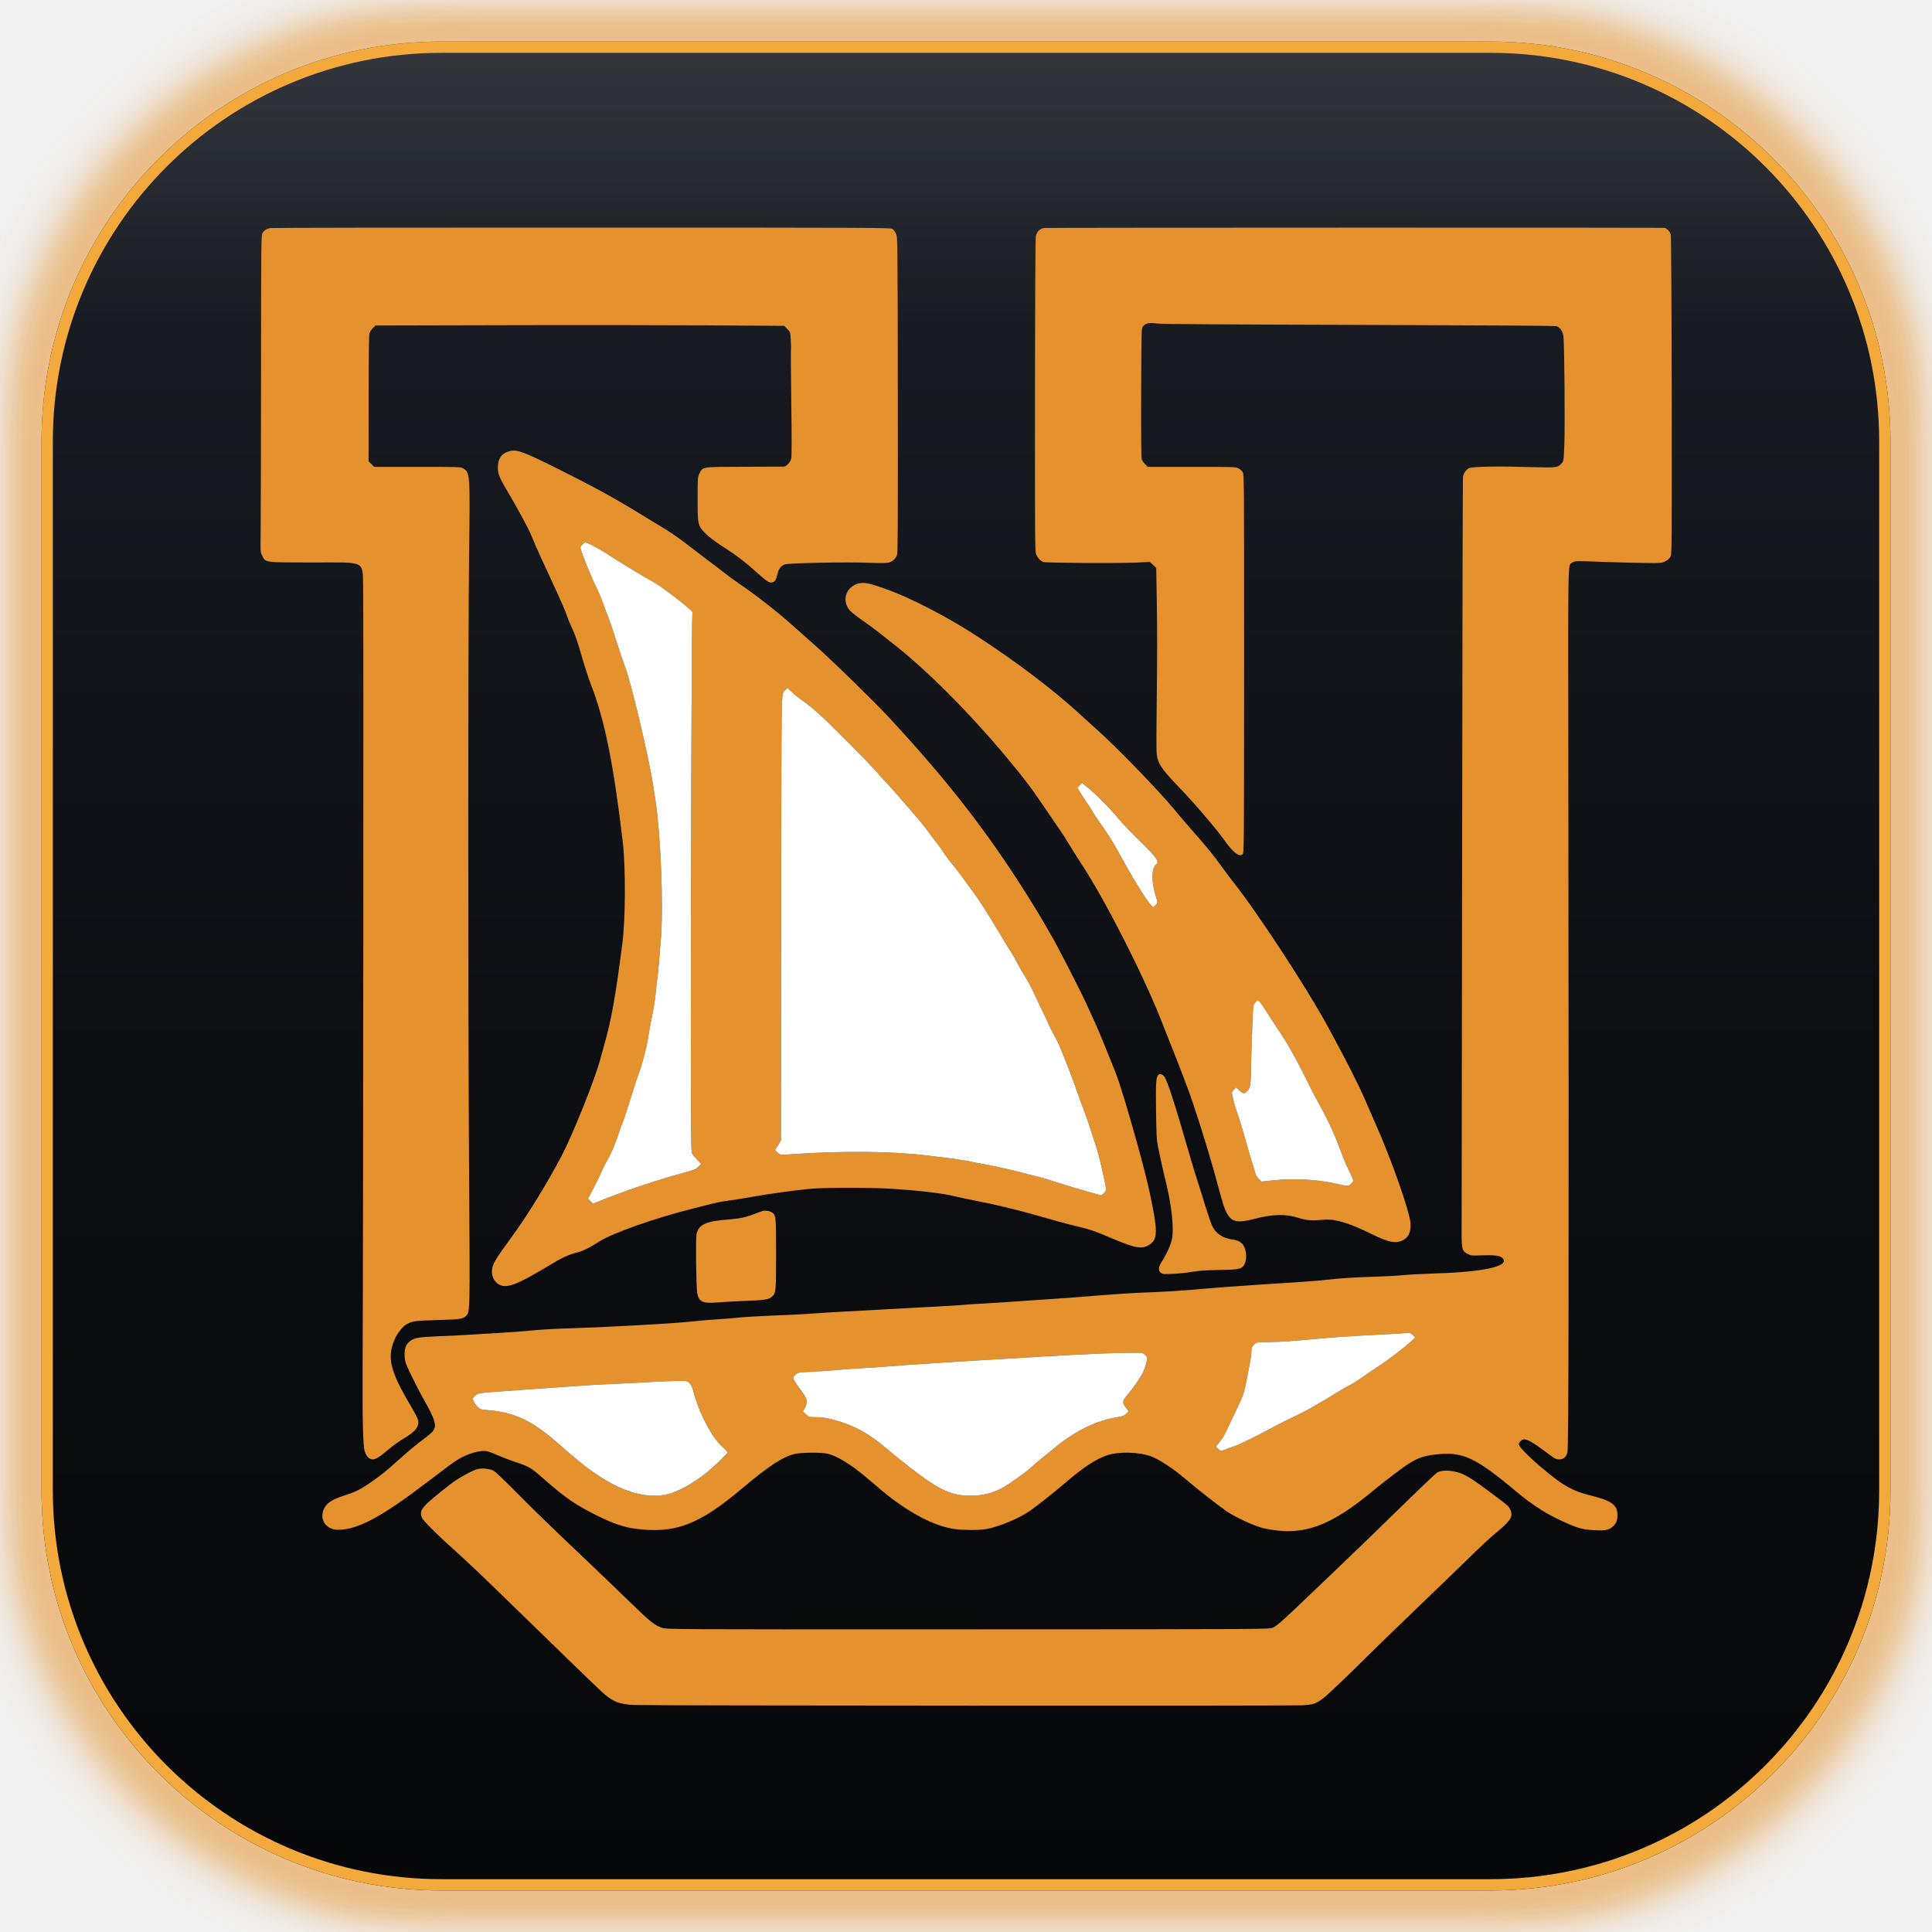
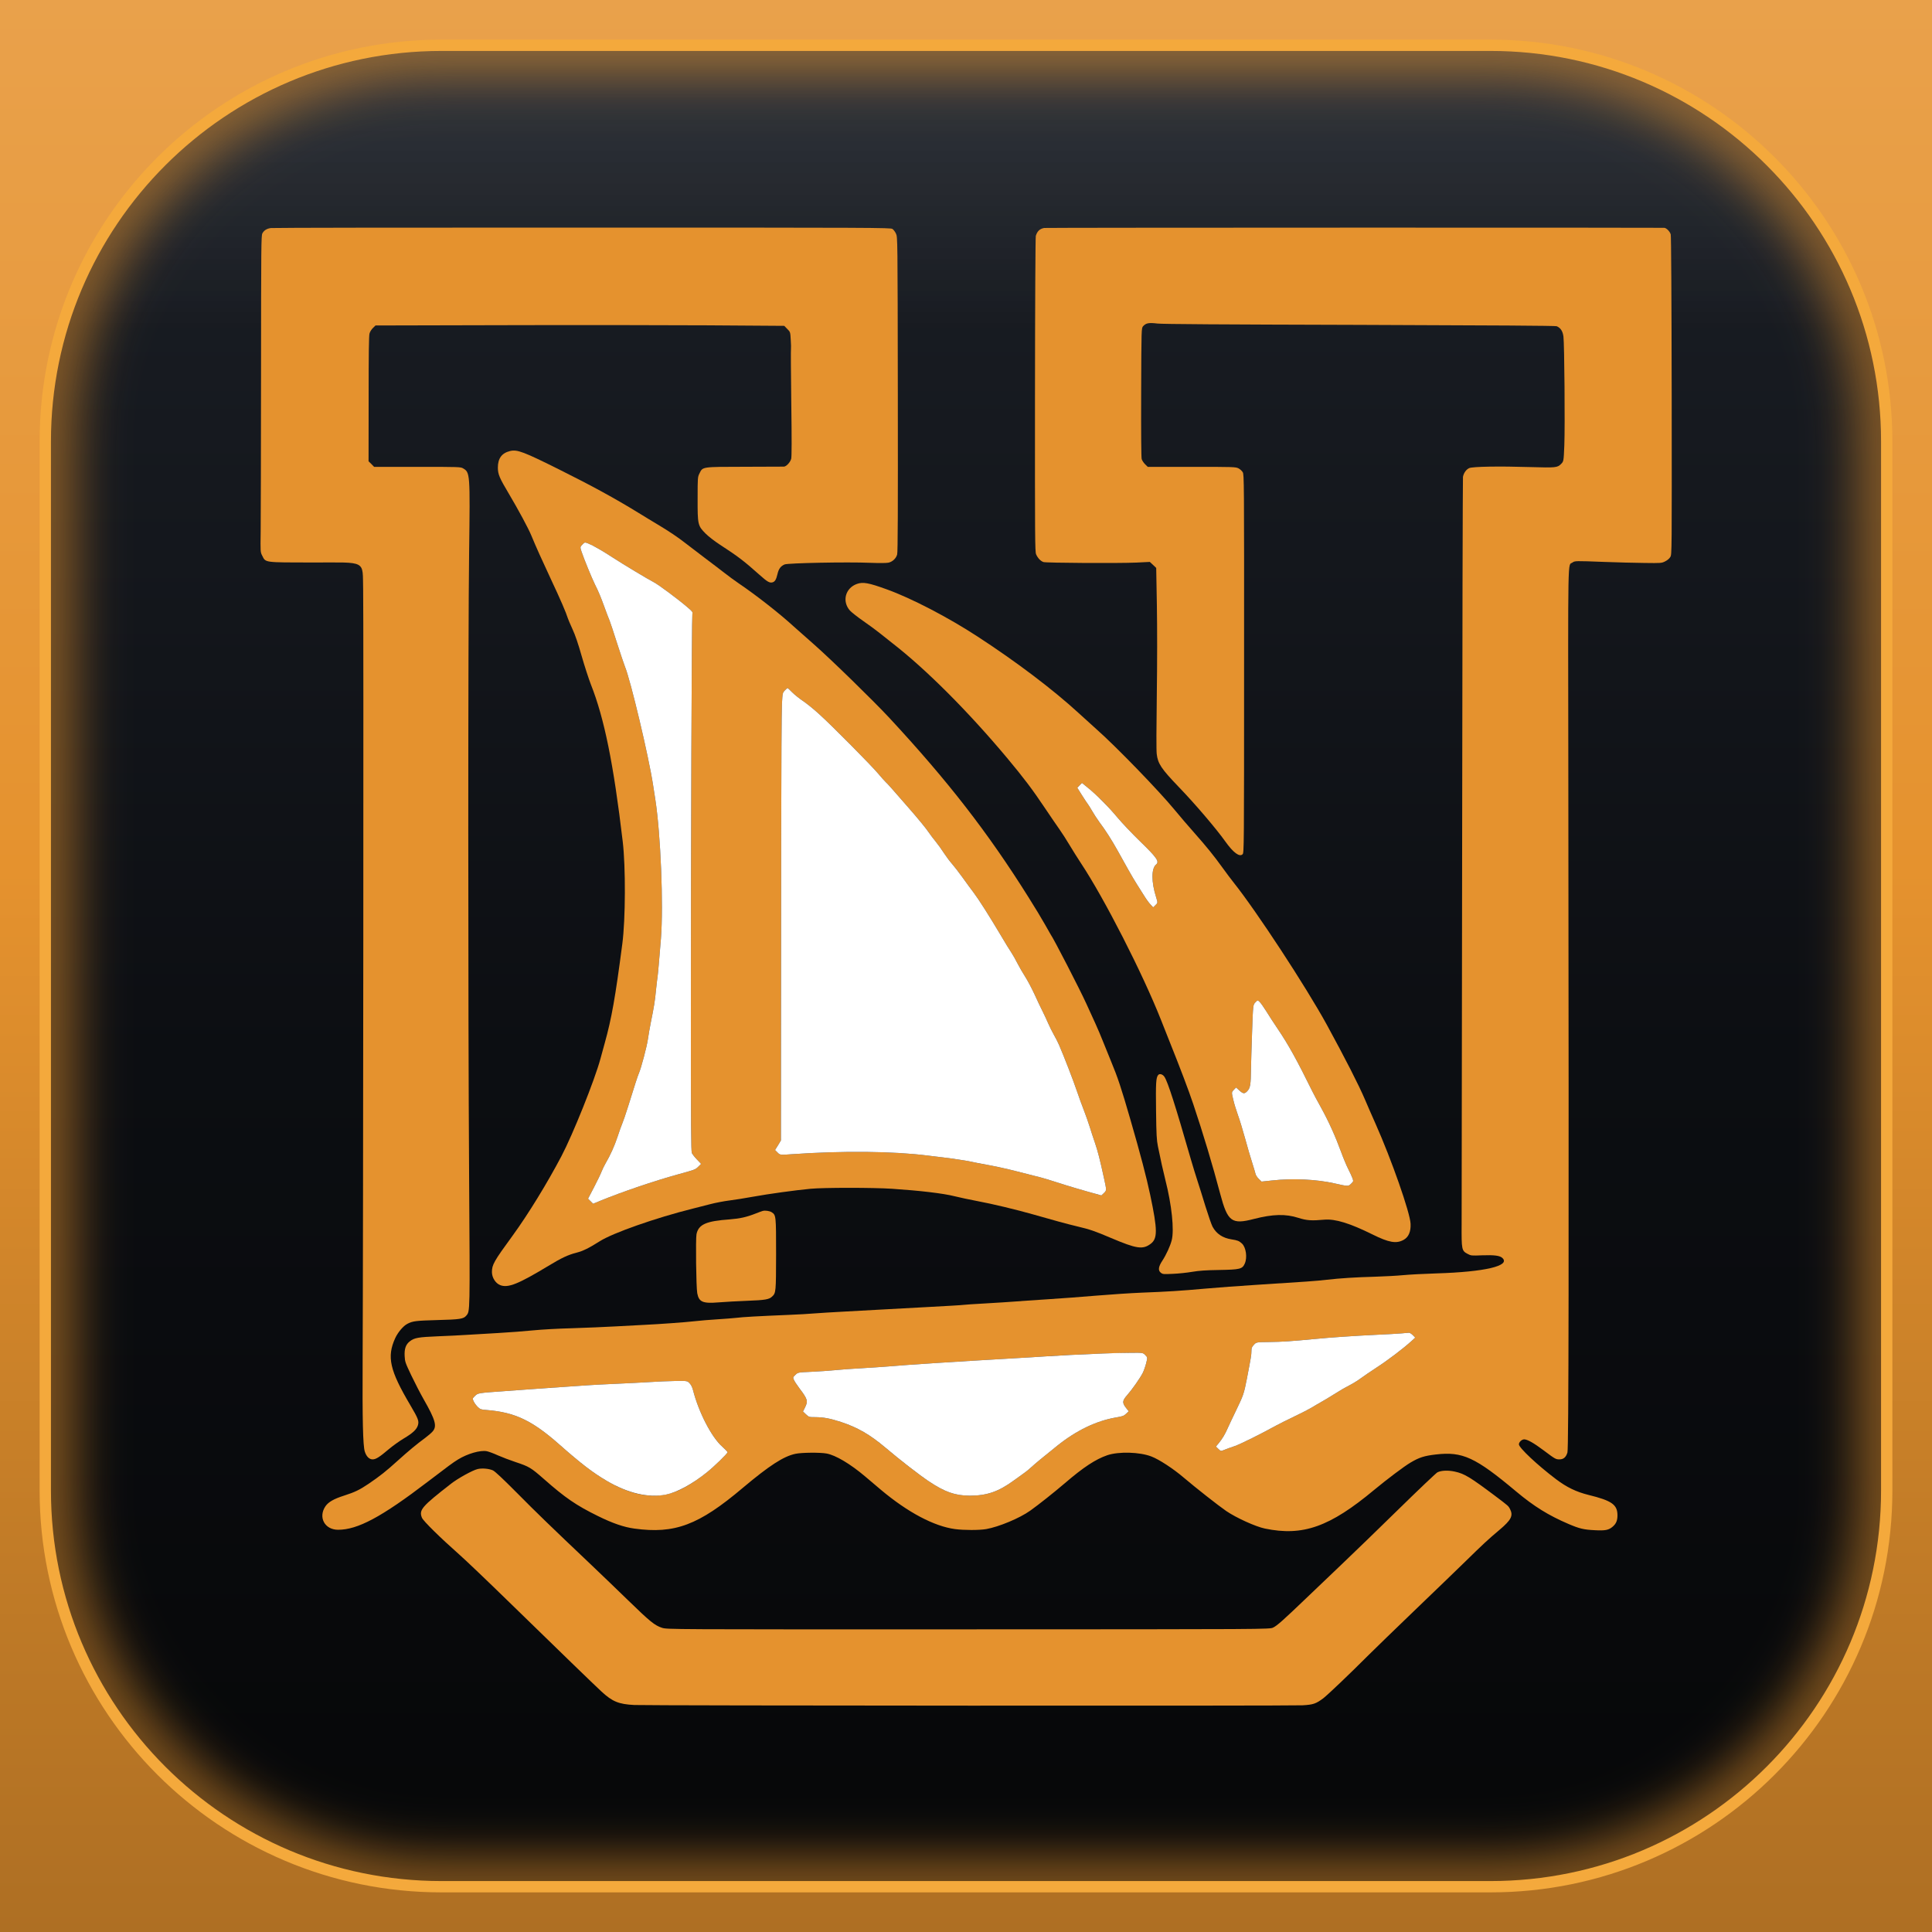
<svg xmlns="http://www.w3.org/2000/svg" width="1024" height="1024" viewBox="0 0 1024 1024" role="img" aria-label="Midjourney-U app icon">
  <defs>
    <linearGradient id="tile_body" x1="0" y1="22" x2="0" y2="1002" gradientUnits="userSpaceOnUse">
      <stop offset="0" stop-color="#1C2027" />
      <stop offset=".55" stop-color="#0C0E12" />
      <stop offset="1" stop-color="#060708" />
    </linearGradient>
    <linearGradient id="tile_sheen" x1="0" y1="0" x2="0" y2="1">
      <stop offset="0" stop-color="#ffffff" stop-opacity=".11" />
      <stop offset=".16" stop-color="#ffffff" stop-opacity="0" />
    </linearGradient>
    <filter id="tile_glow" x="-30%" y="-30%" width="160%" height="160%" color-interpolation-filters="sRGB">
      <feGaussianBlur stdDeviation="13" />
    </filter>
    <clipPath id="tile_bodyclip">
      <rect x="22" y="22" width="980" height="980" rx="212" ry="212" />
    </clipPath>
+     <linearGradient id="fb_border" x1="0" y1="0" x2="0" y2="1024" gradientUnits="userSpaceOnUse">
+       <stop offset="0" stop-color="#e9a14b" />
+       <stop offset=".45" stop-color="#E5922E" />
+       <stop offset="1" stop-color="#ae6f23" />
+     </linearGradient>
  </defs>
-   <g filter="url(#tile_glow)" opacity="0.95">
-     <rect x="18" y="18" width="988" height="988" rx="216" ry="216" fill="none" stroke="#E5922E" stroke-width="20" />
-   </g>
+   <rect x="0" y="0" width="1024" height="1024" fill="url(#fb_border)" />
  <g clip-path="url(#tile_bodyclip)">
    <rect x="22" y="22" width="980" height="980" rx="212" ry="212" fill="url(#tile_body)" />
    <rect x="22" y="22" width="980" height="980" rx="212" ry="212" fill="url(#tile_sheen)" />
+     <rect x="22" y="22" width="980" height="980" rx="212" ry="212" fill="none" stroke="#E5922E" stroke-width="36" opacity="0.55" filter="url(#tile_glow)" />
    <svg x="120.0" y="120.0" width="784" height="784" viewBox="379.6 333.0 1906.4 1996.3" preserveAspectRatio="xMidYMid meet" overflow="visible">
      <g transform="translate(0,2664) scale(0.1,-0.1)">
        <g fill="#E5922E">
          <path d="M3948 23288 c-56 -7 -94 -31 -116 -72 -16 -29 -17 -161 -18 -1891 -1 -1023 -3 -1984 -5 -2135 -4 -275 -4 -275 21 -324 48 -95 17 -91 682 -92 742 0 669 39 680 -367 7 -253 1 -8850 -7 -10417 -4 -776 4 -1136 29 -1214 21 -67 60 -106 106 -106 44 0 93 31 220 139 52 44 142 108 200 143 120 71 174 121 191 178 17 57 5 89 -101 269 -280 473 -321 654 -205 908 37 79 109 165 165 193 72 37 115 42 400 50 311 8 356 15 394 60 51 62 50 10 38 1888 -15 2324 -15 7260 0 8407 14 1077 13 1084 -82 1140 -34 19 -50 20 -617 20 l-583 0 -37 38 -38 37 1 843 c0 615 3 853 12 882 6 23 27 56 46 74 l35 34 1723 4 c948 3 2189 1 2758 -2 l1035 -7 41 -42 c41 -41 41 -41 47 -150 4 -59 5 -111 3 -115 -3 -4 -1 -330 4 -725 7 -516 6 -731 -1 -762 -12 -46 -64 -103 -97 -106 -9 0 -246 -1 -527 -2 -589 -1 -569 2 -614 -90 -24 -48 -25 -53 -25 -335 -1 -357 2 -370 108 -477 41 -41 122 -103 191 -148 249 -162 324 -219 537 -409 105 -94 135 -111 174 -101 33 9 50 36 68 113 16 70 43 106 96 129 45 19 843 35 1152 22 129 -5 224 -4 250 2 55 12 103 58 117 111 9 31 11 597 9 2162 -3 2120 -3 2120 -25 2167 -11 25 -33 54 -48 64 -26 17 -233 18 -4184 18 -2287 1 -4178 -2 -4203 -6z" />
          <path d="M14383 23289 c-61 -12 -94 -44 -113 -108 -5 -19 -10 -907 -11 -2144 -1 -1952 0 -2115 15 -2152 22 -51 61 -92 100 -105 40 -12 1007 -18 1253 -7 l182 9 43 -40 43 -41 9 -503 c5 -312 5 -775 -1 -1218 -6 -429 -7 -745 -1 -790 15 -130 61 -199 297 -445 221 -229 508 -566 628 -735 108 -152 193 -215 234 -173 19 19 20 60 20 2571 1 2479 0 2553 -18 2584 -10 18 -36 42 -58 53 -39 19 -60 20 -632 20 l-592 0 -36 35 c-19 19 -40 50 -46 70 -6 23 -9 332 -7 902 3 866 3 866 27 892 39 42 76 49 193 35 74 -8 840 -13 2733 -18 1818 -6 2638 -11 2655 -18 53 -23 81 -66 91 -139 13 -100 22 -1212 12 -1467 -9 -218 -9 -218 -45 -254 -49 -49 -70 -51 -414 -41 -421 13 -778 7 -825 -14 -40 -18 -74 -65 -84 -118 -3 -19 -9 -2229 -11 -4910 -3 -2681 -6 -5010 -7 -5175 -2 -348 0 -360 83 -403 43 -23 52 -24 193 -18 165 6 240 -4 274 -36 113 -106 -236 -188 -887 -208 -168 -5 -372 -16 -455 -24 -82 -8 -253 -17 -380 -21 -262 -7 -463 -20 -650 -41 -134 -16 -274 -26 -955 -69 -217 -14 -521 -36 -675 -50 -345 -31 -524 -42 -865 -55 -146 -6 -420 -24 -610 -40 -190 -16 -491 -39 -670 -50 -179 -11 -374 -25 -435 -30 -60 -5 -236 -16 -390 -25 -154 -8 -290 -18 -302 -20 -12 -3 -237 -16 -500 -30 -263 -14 -552 -29 -643 -35 -91 -5 -295 -17 -455 -25 -159 -8 -344 -20 -410 -25 -66 -6 -223 -15 -350 -20 -410 -17 -625 -29 -708 -40 -45 -5 -161 -14 -257 -20 -96 -6 -231 -17 -300 -25 -131 -15 -477 -40 -690 -50 -69 -3 -237 -12 -375 -20 -137 -8 -403 -19 -590 -25 -198 -5 -419 -18 -530 -29 -104 -11 -318 -27 -475 -36 -157 -9 -348 -20 -425 -25 -77 -5 -250 -14 -385 -19 -264 -11 -316 -20 -377 -67 -55 -42 -76 -100 -71 -199 4 -78 8 -89 90 -262 48 -100 122 -244 166 -321 160 -280 184 -365 121 -436 -16 -19 -63 -59 -102 -88 -108 -79 -217 -169 -369 -306 -152 -138 -237 -206 -393 -312 -120 -81 -186 -113 -330 -159 -138 -44 -212 -86 -252 -144 -100 -148 -11 -316 169 -317 266 -1 587 171 1213 649 286 218 334 254 405 298 129 80 303 130 391 113 26 -5 93 -30 150 -56 57 -25 164 -66 237 -90 186 -62 207 -75 382 -228 289 -255 436 -356 731 -501 198 -98 351 -150 491 -169 545 -75 868 46 1463 549 358 301 550 426 711 460 83 18 333 20 420 4 122 -22 319 -139 519 -308 61 -51 157 -133 215 -182 362 -304 717 -492 1000 -530 123 -16 325 -16 420 0 171 30 452 147 595 249 110 78 324 248 469 372 250 215 414 322 571 376 155 52 437 44 595 -17 105 -40 297 -166 435 -284 166 -141 469 -379 575 -452 137 -93 397 -211 523 -237 512 -106 874 22 1476 524 173 143 402 316 489 367 116 69 185 91 340 109 362 42 532 -36 1087 -501 239 -200 434 -321 705 -437 145 -62 205 -77 355 -84 140 -8 189 2 242 49 46 40 63 82 63 152 0 144 -76 198 -390 275 -165 41 -294 103 -437 211 -253 191 -503 426 -503 472 0 30 39 67 71 67 43 0 127 -47 262 -148 157 -118 164 -122 215 -122 54 0 88 29 107 93 17 56 20 2582 12 9110 -4 3100 -9 2854 55 2900 33 24 38 24 428 9 168 -6 411 -13 540 -14 233 -3 235 -3 285 22 31 16 57 38 69 60 20 34 20 57 18 2175 -2 1319 -7 2154 -13 2177 -10 38 -58 87 -87 89 -76 4 -8348 3 -8369 -2z m4976 -14943 l32 -33 -55 -50 c-103 -94 -320 -259 -466 -353 -80 -52 -175 -117 -213 -145 -37 -28 -106 -71 -155 -96 -48 -24 -130 -71 -182 -105 -52 -33 -133 -82 -180 -109 -47 -26 -112 -65 -145 -85 -33 -20 -137 -74 -232 -119 -95 -45 -208 -102 -252 -126 -201 -111 -479 -249 -554 -275 -45 -15 -106 -37 -136 -49 -54 -22 -54 -22 -87 10 l-33 32 38 46 c45 54 88 125 118 196 12 28 62 133 111 235 105 216 111 236 151 440 55 285 61 320 61 370 0 43 5 56 33 86 33 36 33 36 212 38 172 2 291 10 615 41 212 21 529 42 820 56 140 6 293 15 340 19 47 4 94 8 106 9 11 0 34 -14 53 -33z m-3611 -269 c31 -32 31 -32 11 -111 -11 -44 -32 -102 -46 -130 -35 -69 -146 -227 -210 -299 -66 -75 -69 -103 -16 -171 l37 -47 -35 -33 c-30 -29 -46 -35 -134 -50 -268 -45 -539 -176 -797 -383 -211 -169 -295 -239 -348 -288 -30 -28 -77 -66 -105 -85 -27 -19 -85 -60 -128 -92 -208 -153 -366 -208 -599 -208 -197 1 -335 49 -552 194 -127 85 -387 286 -586 455 -207 175 -376 272 -597 345 -154 50 -237 65 -356 66 -76 0 -79 1 -119 38 l-40 38 26 52 c45 89 38 113 -77 265 -32 42 -64 92 -72 111 -14 32 -13 34 20 66 35 34 35 34 217 42 101 4 248 15 328 23 80 8 237 19 350 25 113 6 279 18 370 25 234 21 919 65 1700 110 146 8 330 19 410 25 324 22 903 46 1146 48 170 2 170 2 202 -31z m-6151 -379 c21 -22 37 -54 47 -94 77 -300 250 -635 395 -763 39 -35 71 -68 71 -75 0 -16 -178 -190 -275 -268 -121 -98 -257 -186 -369 -239 -290 -137 -616 -97 -988 122 -187 110 -343 229 -643 494 -364 321 -598 431 -975 461 -79 6 -87 9 -121 41 -20 19 -45 53 -55 75 -18 39 -18 39 17 74 40 39 41 40 387 64 84 6 244 17 355 26 111 8 303 21 427 30 124 8 281 19 350 24 69 5 242 14 385 20 143 6 346 17 450 23 105 7 262 14 351 15 160 2 160 2 191 -30z" />
          <path d="M7177 20279 c-114 -27 -167 -99 -167 -226 1 -89 21 -137 148 -350 128 -216 263 -466 303 -563 67 -162 137 -317 269 -600 124 -263 203 -447 225 -520 4 -14 32 -79 62 -145 38 -82 77 -197 124 -363 38 -133 94 -304 123 -380 183 -461 307 -1073 431 -2122 41 -343 38 -1052 -5 -1380 -95 -729 -145 -1009 -237 -1340 -19 -69 -46 -165 -59 -215 -76 -282 -371 -1019 -527 -1315 -194 -368 -450 -785 -656 -1068 -257 -352 -281 -395 -281 -496 1 -75 50 -151 113 -175 106 -40 243 15 650 261 176 107 264 148 377 177 90 23 172 64 314 154 175 112 758 317 1256 441 58 14 164 41 235 60 72 19 189 41 260 50 72 9 216 32 320 51 209 38 565 87 775 107 177 17 845 17 1100 0 376 -25 691 -62 845 -101 66 -17 206 -46 310 -66 195 -36 524 -115 745 -178 238 -69 488 -137 596 -162 177 -42 238 -63 459 -157 344 -146 428 -159 534 -80 96 71 95 187 -4 657 -50 238 -133 554 -268 1020 -124 428 -170 568 -265 796 -33 79 -80 196 -105 259 -24 63 -72 174 -104 245 -33 72 -88 191 -121 265 -87 192 -443 883 -482 935 -4 6 -39 67 -78 137 -39 70 -138 234 -221 365 -548 874 -1090 1572 -1880 2423 -215 231 -787 789 -1016 990 -115 101 -237 209 -270 239 -186 171 -503 420 -745 584 -47 31 -134 96 -195 143 -60 47 -179 137 -264 201 -85 64 -198 150 -250 191 -114 89 -226 164 -381 257 -63 38 -185 111 -270 164 -309 190 -634 367 -1052 575 -490 245 -576 277 -671 255z m1185 -1315 c46 -26 134 -81 197 -122 136 -89 486 -299 557 -335 58 -29 331 -232 447 -332 75 -64 79 -69 72 -99 -9 -39 -20 -3101 -20 -5461 0 -1442 3 -1786 13 -1810 7 -16 38 -56 69 -88 l56 -59 -39 -39 c-38 -38 -50 -42 -274 -103 -312 -86 -756 -236 -1045 -355 l-100 -41 -34 34 -34 34 80 153 c44 85 91 181 103 214 13 33 37 82 53 109 65 111 121 235 162 359 24 73 53 155 65 182 12 28 47 129 77 225 94 302 130 414 146 450 31 71 108 361 122 461 8 57 26 158 39 224 44 215 56 289 71 446 9 84 18 161 20 169 4 16 25 257 46 520 35 456 -3 1404 -76 1877 -8 54 -22 141 -30 193 -59 388 -305 1420 -379 1597 -13 32 -61 175 -107 318 -45 143 -91 280 -101 305 -11 25 -39 99 -63 165 -55 152 -87 229 -135 324 -41 83 -146 339 -180 440 -21 64 -21 64 11 97 32 33 32 33 80 14 27 -11 86 -41 131 -66z m2618 -1940 c30 -31 96 -83 145 -117 50 -33 149 -113 220 -178 167 -150 710 -698 802 -809 39 -47 83 -96 98 -110 25 -22 71 -74 312 -351 121 -138 236 -278 270 -330 20 -30 62 -85 94 -124 31 -38 81 -108 111 -155 31 -47 77 -109 104 -139 27 -30 92 -114 144 -186 52 -73 120 -166 151 -206 69 -91 216 -323 362 -569 60 -102 126 -210 147 -240 20 -30 58 -96 83 -147 26 -50 72 -130 103 -178 31 -48 87 -153 124 -233 37 -81 86 -185 110 -232 24 -47 58 -121 77 -165 19 -44 54 -114 77 -155 24 -41 55 -102 69 -135 69 -159 195 -486 242 -625 29 -85 71 -202 94 -259 23 -58 57 -155 76 -215 19 -61 52 -163 74 -226 39 -115 64 -213 121 -473 37 -170 37 -166 -2 -204 l-33 -31 -190 53 c-104 30 -233 67 -285 84 -265 85 -323 102 -415 124 -55 14 -179 45 -275 70 -96 25 -265 62 -374 82 -110 20 -202 38 -206 40 -10 6 -314 53 -390 60 -36 4 -132 15 -215 26 -461 58 -1141 65 -1818 18 -169 -12 -169 -12 -202 22 l-34 34 40 64 39 65 1 1295 c1 713 2 2005 3 2871 1 866 5 1643 10 1725 8 149 9 150 39 183 17 17 34 32 37 32 3 0 30 -25 60 -56z" />
          <path d="M11856 18485 c-157 -56 -204 -235 -95 -359 21 -23 102 -87 181 -142 78 -54 179 -128 223 -164 44 -36 121 -97 170 -135 455 -353 1022 -921 1547 -1548 226 -271 340 -421 518 -687 68 -102 153 -225 188 -275 35 -49 96 -144 135 -210 39 -66 110 -178 157 -250 314 -473 831 -1486 1078 -2110 28 -71 77 -193 107 -270 161 -402 265 -677 330 -870 133 -396 263 -829 364 -1212 100 -376 154 -417 456 -338 255 65 426 70 600 14 109 -35 176 -40 350 -24 147 12 341 -47 650 -200 222 -110 321 -127 420 -72 66 37 98 110 93 217 -7 151 -257 865 -473 1350 -48 107 -112 254 -142 325 -86 202 -267 555 -515 1010 -284 518 -952 1537 -1258 1920 -31 39 -99 129 -150 200 -119 165 -214 282 -381 471 -74 83 -195 224 -269 314 -212 257 -788 852 -1050 1083 -63 56 -173 156 -245 222 -340 312 -833 686 -1358 1028 -398 260 -899 521 -1232 640 -240 87 -318 101 -399 72z m3298 -2915 c59 -58 159 -166 220 -240 62 -74 198 -217 302 -318 227 -220 265 -274 218 -313 -66 -54 -66 -236 0 -443 23 -75 23 -75 -8 -105 l-32 -31 -35 38 c-20 20 -58 72 -85 116 -27 43 -71 113 -98 155 -27 42 -79 130 -116 196 -36 66 -102 183 -145 260 -83 149 -165 277 -250 390 -28 39 -71 104 -94 145 -24 41 -49 82 -56 90 -7 8 -43 62 -79 119 l-66 105 31 32 32 33 76 -62 c42 -34 125 -109 185 -167z m2227 -2853 c34 -56 104 -163 154 -237 141 -208 259 -420 468 -845 16 -33 69 -132 118 -220 102 -185 194 -389 269 -595 29 -80 72 -183 96 -230 24 -47 50 -104 58 -126 14 -42 14 -42 -19 -74 -38 -37 -38 -37 -225 5 -243 55 -563 70 -842 39 l-141 -15 -38 37 c-21 20 -41 51 -44 68 -4 17 -24 85 -45 151 -22 66 -64 212 -95 325 -31 113 -74 254 -96 314 -22 60 -51 154 -64 210 -24 101 -24 101 7 133 l31 32 43 -39 c53 -49 73 -50 112 -6 37 42 44 89 46 291 1 77 8 304 15 505 13 365 13 365 44 397 31 33 31 33 58 7 15 -14 55 -71 90 -127z" />
          <path d="M15922 11858 c-30 -36 -34 -108 -29 -485 4 -326 8 -392 25 -478 35 -174 71 -336 101 -455 86 -338 121 -675 85 -814 -20 -77 -73 -193 -125 -273 -55 -83 -61 -132 -23 -163 28 -22 34 -22 164 -16 74 3 191 15 260 27 96 16 181 22 363 25 283 5 314 12 347 86 37 81 17 219 -37 270 -40 37 -59 44 -141 57 -120 19 -203 74 -256 170 -15 28 -58 153 -97 278 -38 125 -87 282 -109 348 -22 66 -60 192 -86 280 -211 734 -312 1049 -358 1118 -23 35 -65 47 -84 25z" />
          <path d="M10585 10023 c-11 -3 -53 -18 -93 -34 -124 -49 -212 -69 -352 -80 -321 -23 -421 -68 -449 -199 -13 -63 -5 -717 10 -798 23 -119 74 -141 292 -123 84 7 254 16 378 21 246 9 300 18 341 58 51 48 52 61 53 572 0 519 -1 527 -59 565 -27 18 -88 27 -121 18z" />
          <path d="M6736 6539 c-68 -16 -268 -127 -357 -197 -396 -308 -436 -354 -394 -459 18 -45 244 -267 505 -498 80 -70 384 -360 675 -644 699 -681 1129 -1098 1241 -1202 149 -138 233 -173 445 -184 174 -9 8866 -13 9019 -4 144 8 181 21 279 94 63 49 341 313 612 584 81 81 360 351 620 601 261 250 564 543 674 650 251 246 320 310 471 437 161 136 190 192 144 283 -21 41 -24 43 -188 167 -353 265 -425 309 -557 338 -90 20 -184 16 -235 -10 -18 -10 -255 -234 -525 -499 -270 -264 -614 -598 -765 -741 -151 -143 -368 -350 -482 -460 -307 -294 -392 -370 -445 -395 -48 -23 -48 -23 -4113 -24 -4065 -1 -4065 -1 -4135 21 -98 32 -160 82 -456 370 -140 136 -372 359 -514 494 -524 497 -726 692 -993 962 -191 192 -287 282 -318 298 -52 24 -149 33 -208 18z" />
        </g>
        <g fill="#FFFFFF">
          <path d="M8151 19016 c-32 -33 -32 -33 -11 -97 34 -101 139 -357 180 -440 48 -95 80 -172 135 -324 24 -66 52 -140 63 -165 10 -25 56 -162 101 -305 46 -143 94 -286 107 -318 74 -177 320 -1209 379 -1597 8 -52 22 -139 30 -193 73 -473 111 -1421 76 -1877 -21 -263 -42 -504 -46 -520 -2 -8 -11 -85 -20 -169 -15 -157 -27 -231 -71 -446 -13 -66 -31 -167 -39 -224 -14 -100 -91 -390 -122 -461 -16 -36 -52 -148 -146 -450 -30 -96 -65 -197 -77 -225 -12 -27 -41 -109 -65 -182 -41 -124 -97 -248 -162 -359 -16 -27 -40 -76 -53 -109 -12 -33 -59 -129 -103 -214 l-80 -153 34 -34 34 -34 100 41 c289 119 733 269 1045 355 224 61 236 65 274 103 l39 39 -56 59 c-31 32 -62 72 -69 88 -10 24 -13 368 -13 1810 0 2360 11 5422 20 5461 7 30 3 35 -72 99 -116 100 -389 303 -447 332 -71 36 -421 246 -557 335 -139 91 -263 162 -328 188 -48 19 -48 19 -80 -14z" />
          <path d="M10883 17048 c-30 -33 -31 -34 -39 -183 -5 -82 -9 -859 -10 -1725 -1 -866 -2 -2158 -3 -2871 l-1 -1295 -39 -65 -40 -64 34 -34 c33 -34 33 -34 202 -22 677 47 1357 40 1818 -18 83 -11 179 -22 215 -26 76 -7 380 -54 390 -60 4 -2 96 -20 206 -40 109 -20 278 -57 374 -82 96 -25 220 -56 275 -70 92 -22 150 -39 415 -124 52 -17 181 -54 285 -84 l190 -53 33 31 c39 38 39 34 2 204 -57 260 -82 358 -121 473 -22 63 -55 165 -74 226 -19 60 -53 157 -76 215 -23 57 -65 174 -94 259 -47 139 -173 466 -242 625 -14 33 -45 94 -69 135 -23 41 -58 111 -77 155 -19 44 -53 118 -77 165 -24 47 -73 151 -110 232 -37 80 -93 185 -124 233 -31 48 -77 128 -103 178 -25 51 -63 117 -83 147 -21 30 -87 138 -147 240 -146 246 -293 478 -362 569 -31 40 -99 133 -151 206 -52 72 -117 156 -144 186 -27 30 -73 92 -104 139 -30 47 -80 117 -111 155 -32 39 -74 94 -94 124 -34 52 -149 192 -270 330 -241 277 -287 329 -312 351 -15 14 -59 63 -98 110 -92 111 -635 659 -802 809 -71 65 -170 145 -220 178 -49 34 -115 86 -145 117 -30 31 -57 56 -60 56 -3 0 -20 -15 -37 -32z" />
          <path d="M14861 15766 l-31 -32 66 -105 c36 -57 72 -111 79 -119 7 -8 32 -49 56 -90 23 -41 66 -106 94 -145 85 -113 167 -241 250 -390 43 -77 109 -194 145 -260 37 -66 89 -154 116 -196 27 -42 71 -112 98 -155 27 -44 65 -96 85 -116 l35 -38 32 31 c31 30 31 30 8 105 -66 207 -66 389 0 443 47 39 9 93 -218 313 -104 101 -240 244 -302 318 -118 142 -278 304 -405 407 l-76 62 -32 -33z" />
          <path d="M17233 12837 c-31 -32 -31 -32 -44 -397 -7 -201 -14 -428 -15 -505 -2 -202 -9 -249 -46 -291 -39 -44 -59 -43 -112 6 l-43 39 -31 -32 c-31 -32 -31 -32 -7 -133 13 -56 42 -150 64 -210 22 -60 65 -201 96 -314 31 -113 73 -259 95 -325 21 -66 41 -134 45 -151 3 -17 23 -48 44 -68 l38 -37 141 15 c279 31 599 16 842 -39 187 -42 187 -42 225 -5 33 32 33 32 19 74 -8 22 -34 79 -58 126 -24 47 -67 150 -96 230 -75 206 -167 410 -269 595 -49 88 -102 187 -118 220 -209 425 -327 637 -468 845 -50 74 -120 181 -154 237 -35 56 -75 113 -90 127 -27 26 -27 26 -58 -7z" />
          <path d="M19200 8370 c-47 -4 -200 -13 -340 -19 -291 -14 -608 -35 -820 -56 -324 -31 -443 -39 -615 -41 -179 -2 -179 -2 -212 -38 -28 -30 -33 -43 -33 -86 0 -50 -6 -85 -61 -370 -40 -204 -46 -224 -151 -440 -49 -102 -99 -207 -111 -235 -30 -71 -73 -142 -118 -196 l-38 -46 33 -32 c33 -32 33 -32 87 -10 30 12 91 34 136 49 75 26 353 164 554 275 44 24 157 81 252 126 95 45 199 99 232 119 33 20 98 59 145 85 47 27 128 76 180 109 52 34 134 81 182 105 49 25 118 68 155 96 38 28 133 93 213 145 146 94 363 259 466 353 l55 50 -32 33 c-19 19 -42 33 -53 33 -12 -1 -59 -5 -106 -9z" />
          <path d="M15185 8099 c-290 -11 -624 -28 -785 -39 -80 -6 -264 -17 -410 -25 -781 -45 -1466 -89 -1700 -110 -91 -7 -257 -19 -370 -25 -113 -6 -270 -17 -350 -25 -80 -8 -227 -19 -328 -23 -182 -8 -182 -8 -217 -42 -33 -32 -34 -34 -20 -66 8 -19 40 -69 72 -111 115 -152 122 -176 77 -265 l-26 -52 40 -38 c40 -37 43 -38 119 -38 119 -1 202 -16 356 -66 221 -73 390 -170 597 -345 199 -169 459 -370 586 -455 217 -145 355 -193 552 -194 233 0 391 55 599 208 43 32 101 73 128 92 28 19 75 57 105 85 53 49 137 119 348 288 258 207 529 338 797 383 88 15 104 21 134 50 l35 33 -37 47 c-53 68 -50 96 16 171 64 72 175 230 210 299 14 28 35 86 46 130 20 79 20 79 -11 111 -32 33 -32 33 -202 31 -94 0 -256 -4 -361 -9z" />
          <path d="M9055 7713 c-104 -6 -307 -17 -450 -23 -143 -6 -316 -15 -385 -20 -69 -5 -226 -16 -350 -24 -124 -9 -316 -22 -427 -30 -111 -9 -271 -20 -355 -26 -346 -24 -347 -25 -387 -64 -35 -35 -35 -35 -17 -74 10 -22 35 -56 55 -75 34 -32 42 -35 121 -41 377 -30 611 -140 975 -461 300 -265 456 -384 643 -494 289 -170 565 -234 802 -186 150 30 355 142 555 303 97 78 275 252 275 268 0 7 -32 40 -71 75 -145 128 -318 463 -395 763 -10 40 -26 72 -47 94 -31 32 -31 32 -191 30 -89 -1 -246 -8 -351 -15z" />
        </g>
      </g>
    </svg>
  </g>
-   <rect x="25" y="25" width="974" height="974" rx="209" ry="209" fill="none" stroke="#F4A93C" stroke-width="6" opacity="1.0" />
+   <rect x="24" y="24" width="976" height="976" rx="210" ry="210" fill="none" stroke="#F4A93C" stroke-width="6" opacity="1.0" />
</svg>
